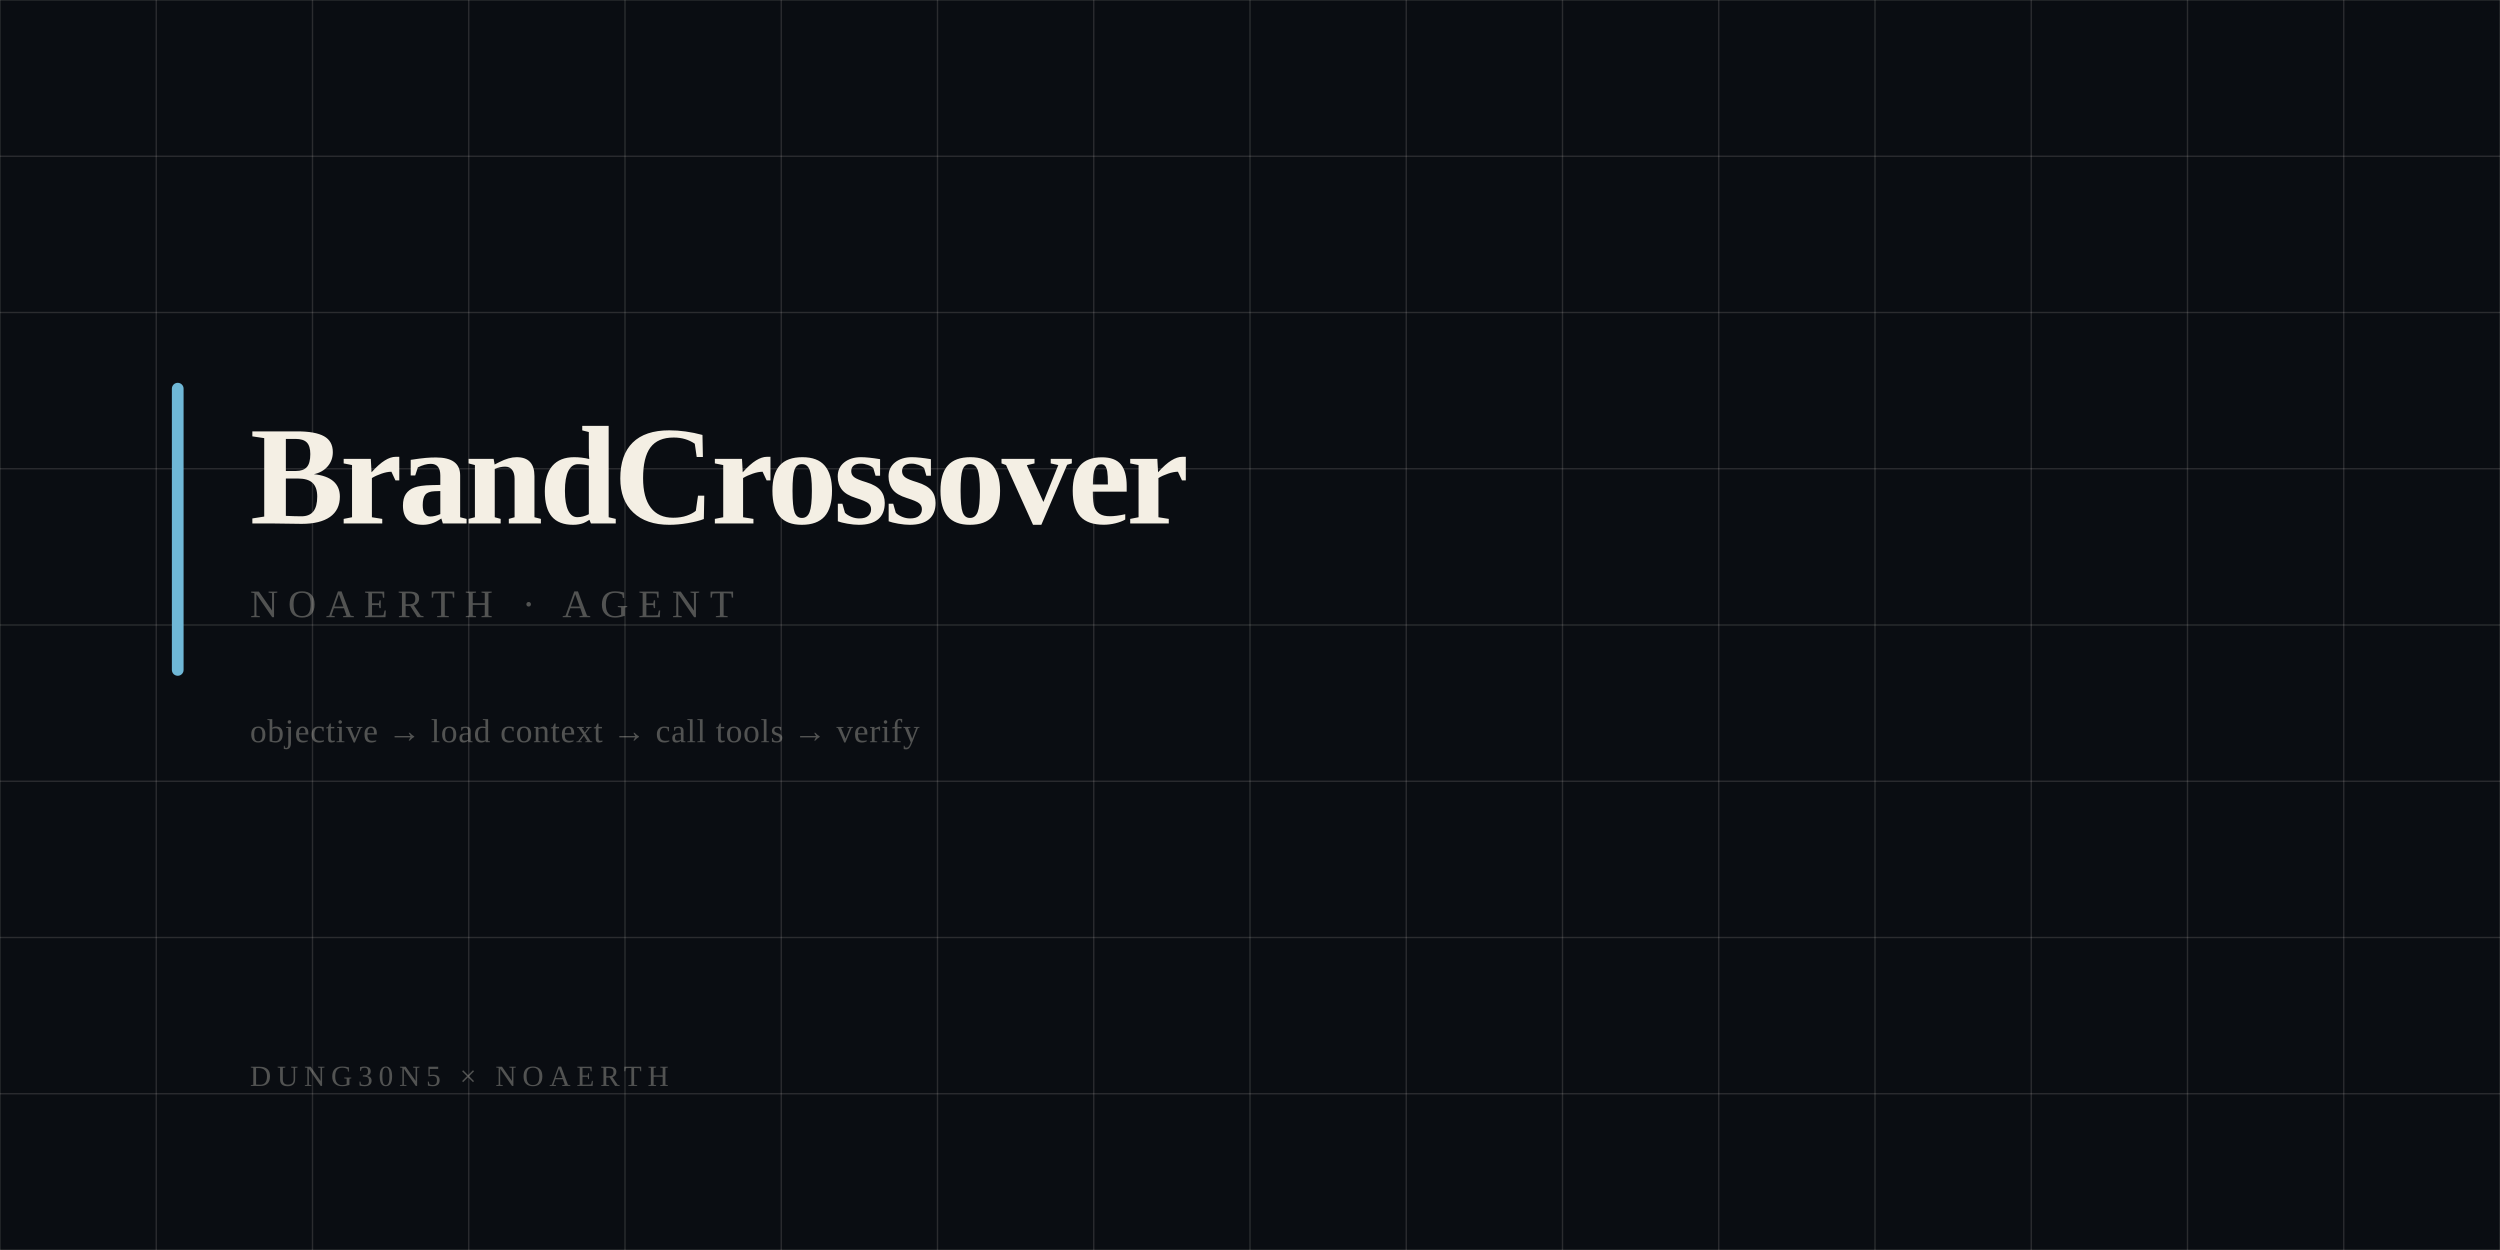
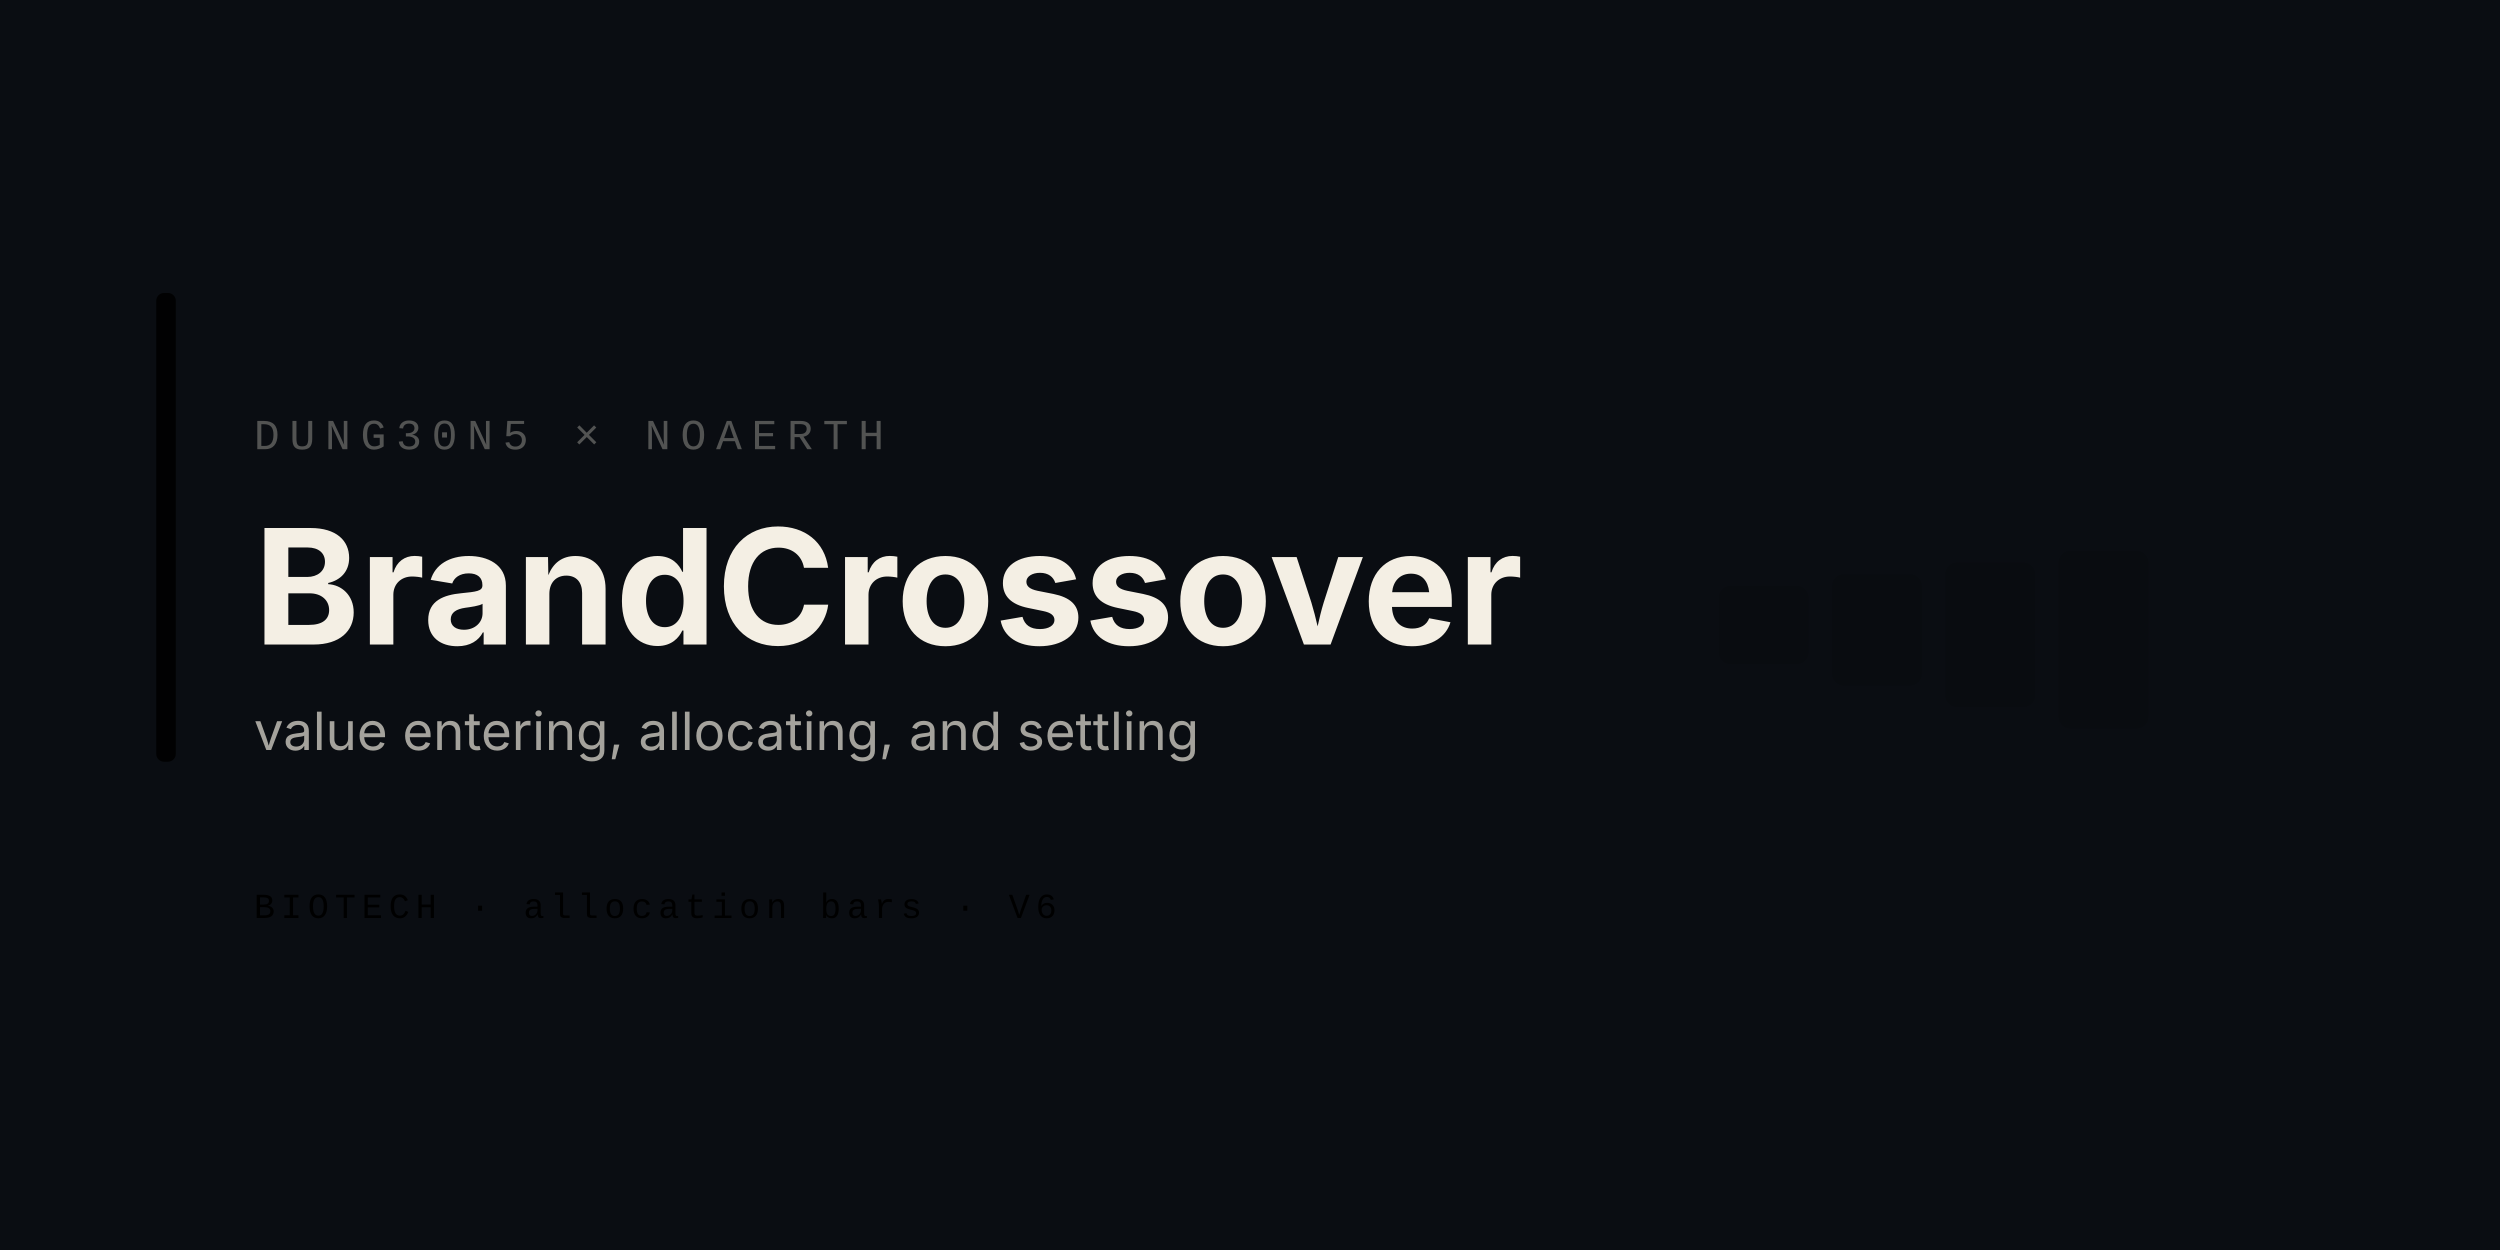
- <svg xmlns="http://www.w3.org/2000/svg" viewBox="0 0 1280 640" width="1280" height="640" role="img" aria-label="BrandCrossover — NOAERTH project card.">
+ <svg xmlns="http://www.w3.org/2000/svg" viewBox="0 0 1280 640" width="1280" height="640" role="img" aria-label="BrandCrossover project card">
  <rect width="1280" height="640" fill="#0a0d12" />
-   <line x1="0" y1="0" x2="0" y2="640" stroke="#f4efe424" stroke-width="0.7" />
-   <line x1="80" y1="0" x2="80" y2="640" stroke="#f4efe424" stroke-width="0.7" />
-   <line x1="160" y1="0" x2="160" y2="640" stroke="#f4efe424" stroke-width="0.7" />
-   <line x1="240" y1="0" x2="240" y2="640" stroke="#f4efe424" stroke-width="0.7" />
-   <line x1="320" y1="0" x2="320" y2="640" stroke="#f4efe424" stroke-width="0.7" />
-   <line x1="400" y1="0" x2="400" y2="640" stroke="#f4efe424" stroke-width="0.7" />
-   <line x1="480" y1="0" x2="480" y2="640" stroke="#f4efe424" stroke-width="0.7" />
-   <line x1="560" y1="0" x2="560" y2="640" stroke="#f4efe424" stroke-width="0.7" />
-   <line x1="640" y1="0" x2="640" y2="640" stroke="#f4efe424" stroke-width="0.7" />
-   <line x1="720" y1="0" x2="720" y2="640" stroke="#f4efe424" stroke-width="0.7" />
-   <line x1="800" y1="0" x2="800" y2="640" stroke="#f4efe424" stroke-width="0.7" />
-   <line x1="880" y1="0" x2="880" y2="640" stroke="#f4efe424" stroke-width="0.7" />
-   <line x1="960" y1="0" x2="960" y2="640" stroke="#f4efe424" stroke-width="0.7" />
-   <line x1="1040" y1="0" x2="1040" y2="640" stroke="#f4efe424" stroke-width="0.7" />
-   <line x1="1120" y1="0" x2="1120" y2="640" stroke="#f4efe424" stroke-width="0.7" />
-   <line x1="1200" y1="0" x2="1200" y2="640" stroke="#f4efe424" stroke-width="0.7" />
-   <line x1="1280" y1="0" x2="1280" y2="640" stroke="#f4efe424" stroke-width="0.7" />
-   <line x1="0" y1="0" x2="1280" y2="0" stroke="#f4efe424" stroke-width="0.7" />
-   <line x1="0" y1="80" x2="1280" y2="80" stroke="#f4efe424" stroke-width="0.7" />
-   <line x1="0" y1="160" x2="1280" y2="160" stroke="#f4efe424" stroke-width="0.7" />
-   <line x1="0" y1="240" x2="1280" y2="240" stroke="#f4efe424" stroke-width="0.7" />
-   <line x1="0" y1="320" x2="1280" y2="320" stroke="#f4efe424" stroke-width="0.7" />
-   <line x1="0" y1="400" x2="1280" y2="400" stroke="#f4efe424" stroke-width="0.7" />
-   <line x1="0" y1="480" x2="1280" y2="480" stroke="#f4efe424" stroke-width="0.7" />
-   <line x1="0" y1="560" x2="1280" y2="560" stroke="#f4efe424" stroke-width="0.7" />
-   <line x1="0" y1="640" x2="1280" y2="640" stroke="#f4efe424" stroke-width="0.7" />
-   <rect x="88" y="196" width="6" height="150" rx="3" fill="#6fb7d6" />
-   <text x="128" y="268" fill="#f4efe4" font-size="72" font-weight="680" letter-spacing="-2">BrandCrossover</text>
-   <text x="128" y="316" fill="#f4efe44f" font-size="20" letter-spacing="5">NOAERTH · AGENT</text>
-   <text x="128" y="380" fill="#f4efe44f" font-size="17" letter-spacing="0.4">objective → load context → call tools → verify</text>
-   <text x="128" y="556" fill="#f4efe44f" font-size="15" letter-spacing="3">DUNG30N5 × NOAERTH</text>
+   <rect x="880" y="300" width="46" height="40" rx="6" fill="amber" fill-opacity="0.10" stroke="amber" stroke-width="1.1" stroke-opacity="0.45" />
+   <rect x="938" y="294" width="46" height="57" rx="6" fill="amber" fill-opacity="0.10" stroke="amber" stroke-width="1.1" stroke-opacity="0.45" />
+   <rect x="996" y="288" width="46" height="74" rx="6" fill="amber" fill-opacity="0.10" stroke="amber" stroke-width="1.1" stroke-opacity="0.45" />
+   <rect x="1054" y="282" width="46" height="91" rx="6" fill="amber" fill-opacity="0.10" stroke="amber" stroke-width="1.1" stroke-opacity="0.45" />
+   <rect x="80" y="150" width="10" height="240" rx="4" fill="amber" opacity="0.9" />
+   <text x="130" y="230" font-family="ui-monospace, SFMono-Regular, Menlo, Monaco, Consolas, 'Liberation Mono', monospace" font-size="22" letter-spacing="5" fill="#f4efe44f">DUNG30N5 × NOAERTH</text>
+   <text x="130" y="330" font-family="-apple-system, BlinkMacSystemFont, 'Segoe UI', Inter, Helvetica, Arial, sans-serif" font-size="82" font-weight="700" fill="#f4efe4">BrandCrossover</text>
+   <text x="130" y="384" font-family="-apple-system, BlinkMacSystemFont, 'Segoe UI', Inter, Helvetica, Arial, sans-serif" font-size="27" fill="#f4efe4a8">value entering, allocating, and settling</text>
+   <text x="130" y="470" font-family="ui-monospace, SFMono-Regular, Menlo, Monaco, Consolas, 'Liberation Mono', monospace" font-size="18" fill="amber" letter-spacing="3">BIOTECH · allocation bars · V6</text>
</svg>
